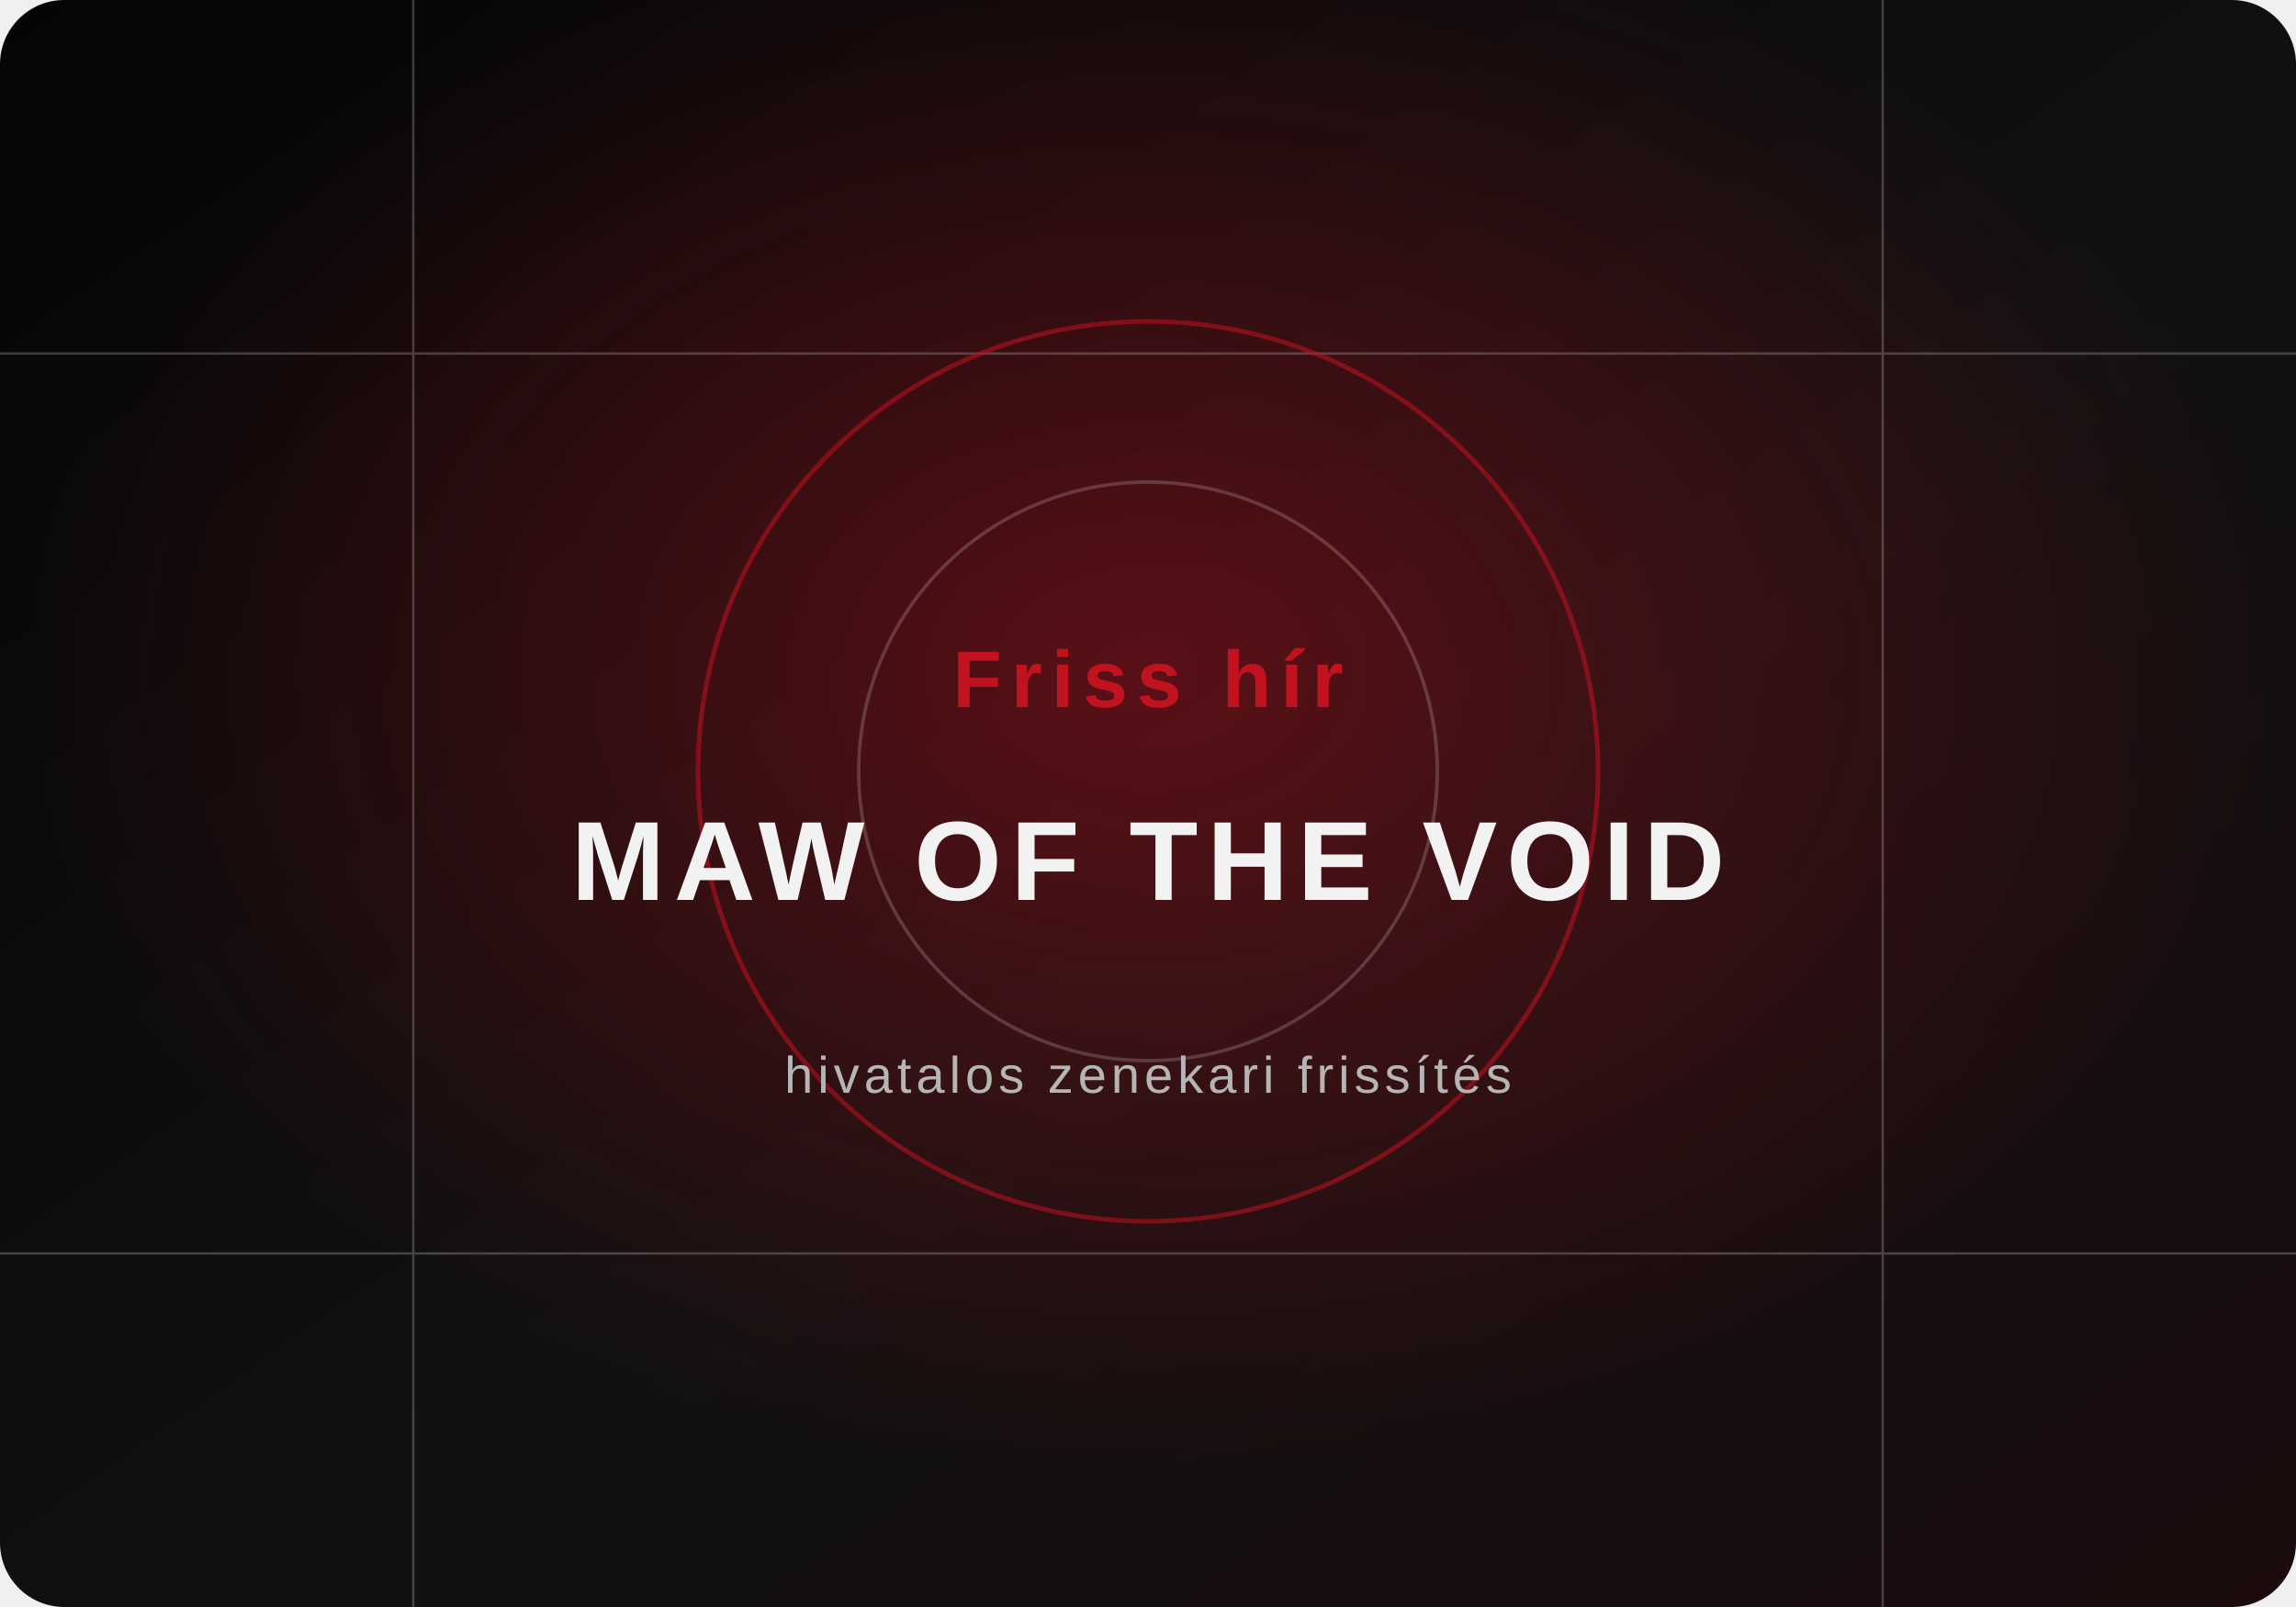
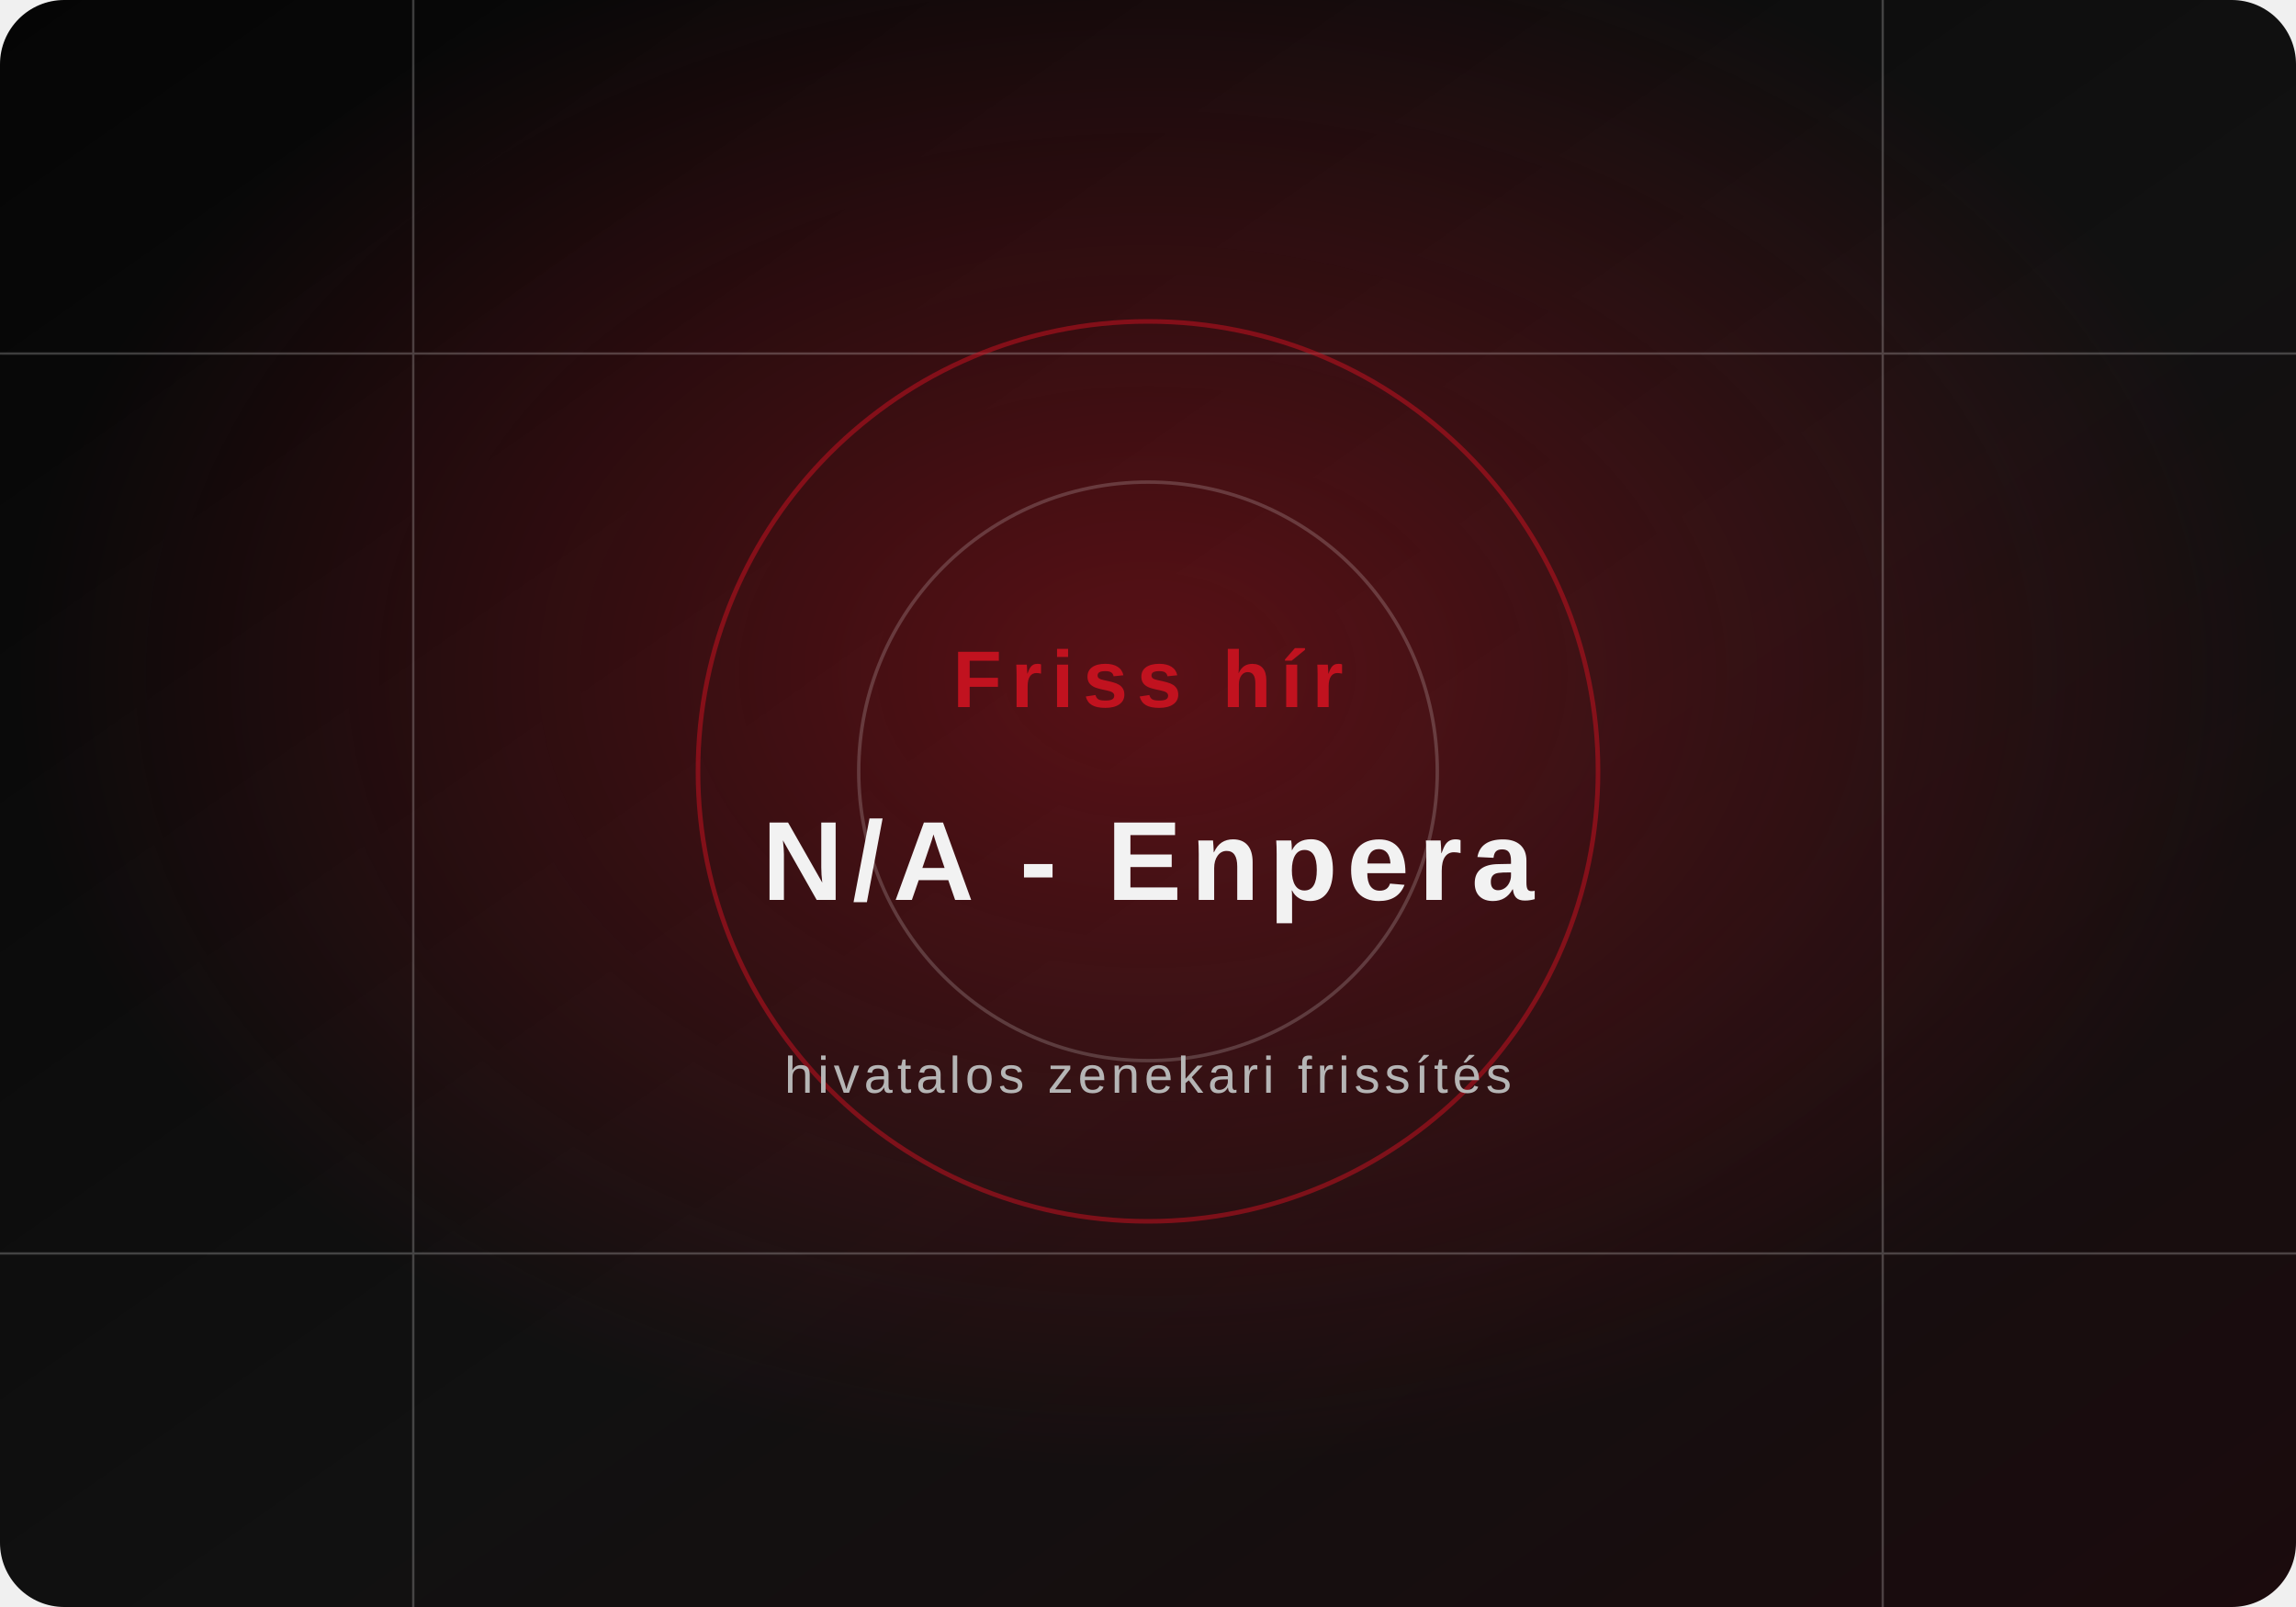
<svg xmlns="http://www.w3.org/2000/svg" width="1000" height="700" viewBox="0 0 1000 700" role="img" aria-labelledby="title desc">
  <defs>
    <linearGradient id="bg" x1="0" y1="0" x2="1" y2="1">
      <stop offset="0%" stop-color="#050505" />
      <stop offset="55%" stop-color="#111111" />
      <stop offset="100%" stop-color="#1b0b0d" />
    </linearGradient>
    <radialGradient id="glow" cx="50%" cy="42%" r="70%">
      <stop offset="0%" stop-color="#c1121f" stop-opacity="0.42" />
      <stop offset="70%" stop-color="#c1121f" stop-opacity="0" />
    </radialGradient>
  </defs>
  <rect width="100%" height="100%" fill="url(#bg)" rx="28" />
  <rect width="100%" height="100%" fill="url(#glow)" rx="28" />
  <g opacity="0.22" stroke="#ffffff">
    <path d="M0 154 H1000" stroke-width="1" />
    <path d="M0 546 H1000" stroke-width="1" />
    <path d="M180 0 V700" stroke-width="1" />
    <path d="M820 0 V700" stroke-width="1" />
  </g>
  <circle cx="500" cy="336" r="196" fill="none" stroke="#c1121f" stroke-opacity="0.55" stroke-width="2" />
  <circle cx="500" cy="336" r="126" fill="none" stroke="#ffffff" stroke-opacity="0.18" stroke-width="1.5" />
  <text x="50%" y="44%" text-anchor="middle" font-family="Bahnschrift, 'Segoe UI', Arial, sans-serif" font-size="35.0" letter-spacing="4" font-weight="700" fill="#c1121f">Friss hír</text>
-   <text x="50%" y="56%" text-anchor="middle" font-family="Bahnschrift, 'Segoe UI', Arial, sans-serif" font-size="49.0" letter-spacing="4" font-weight="900" fill="#f2f2f2">MAW OF THE VOID</text>
+   <text x="50%" y="56%" text-anchor="middle" font-family="Bahnschrift, 'Segoe UI', Arial, sans-serif" font-size="49.0" letter-spacing="4" font-weight="900" fill="#f2f2f2">N/A - Enpera</text>
  <text x="50%" y="68%" text-anchor="middle" font-family="Bahnschrift, 'Segoe UI', Arial, sans-serif" font-size="22.4" letter-spacing="2" font-weight="500" fill="#b5b5b5">hivatalos zenekari frissítés</text>
</svg>
